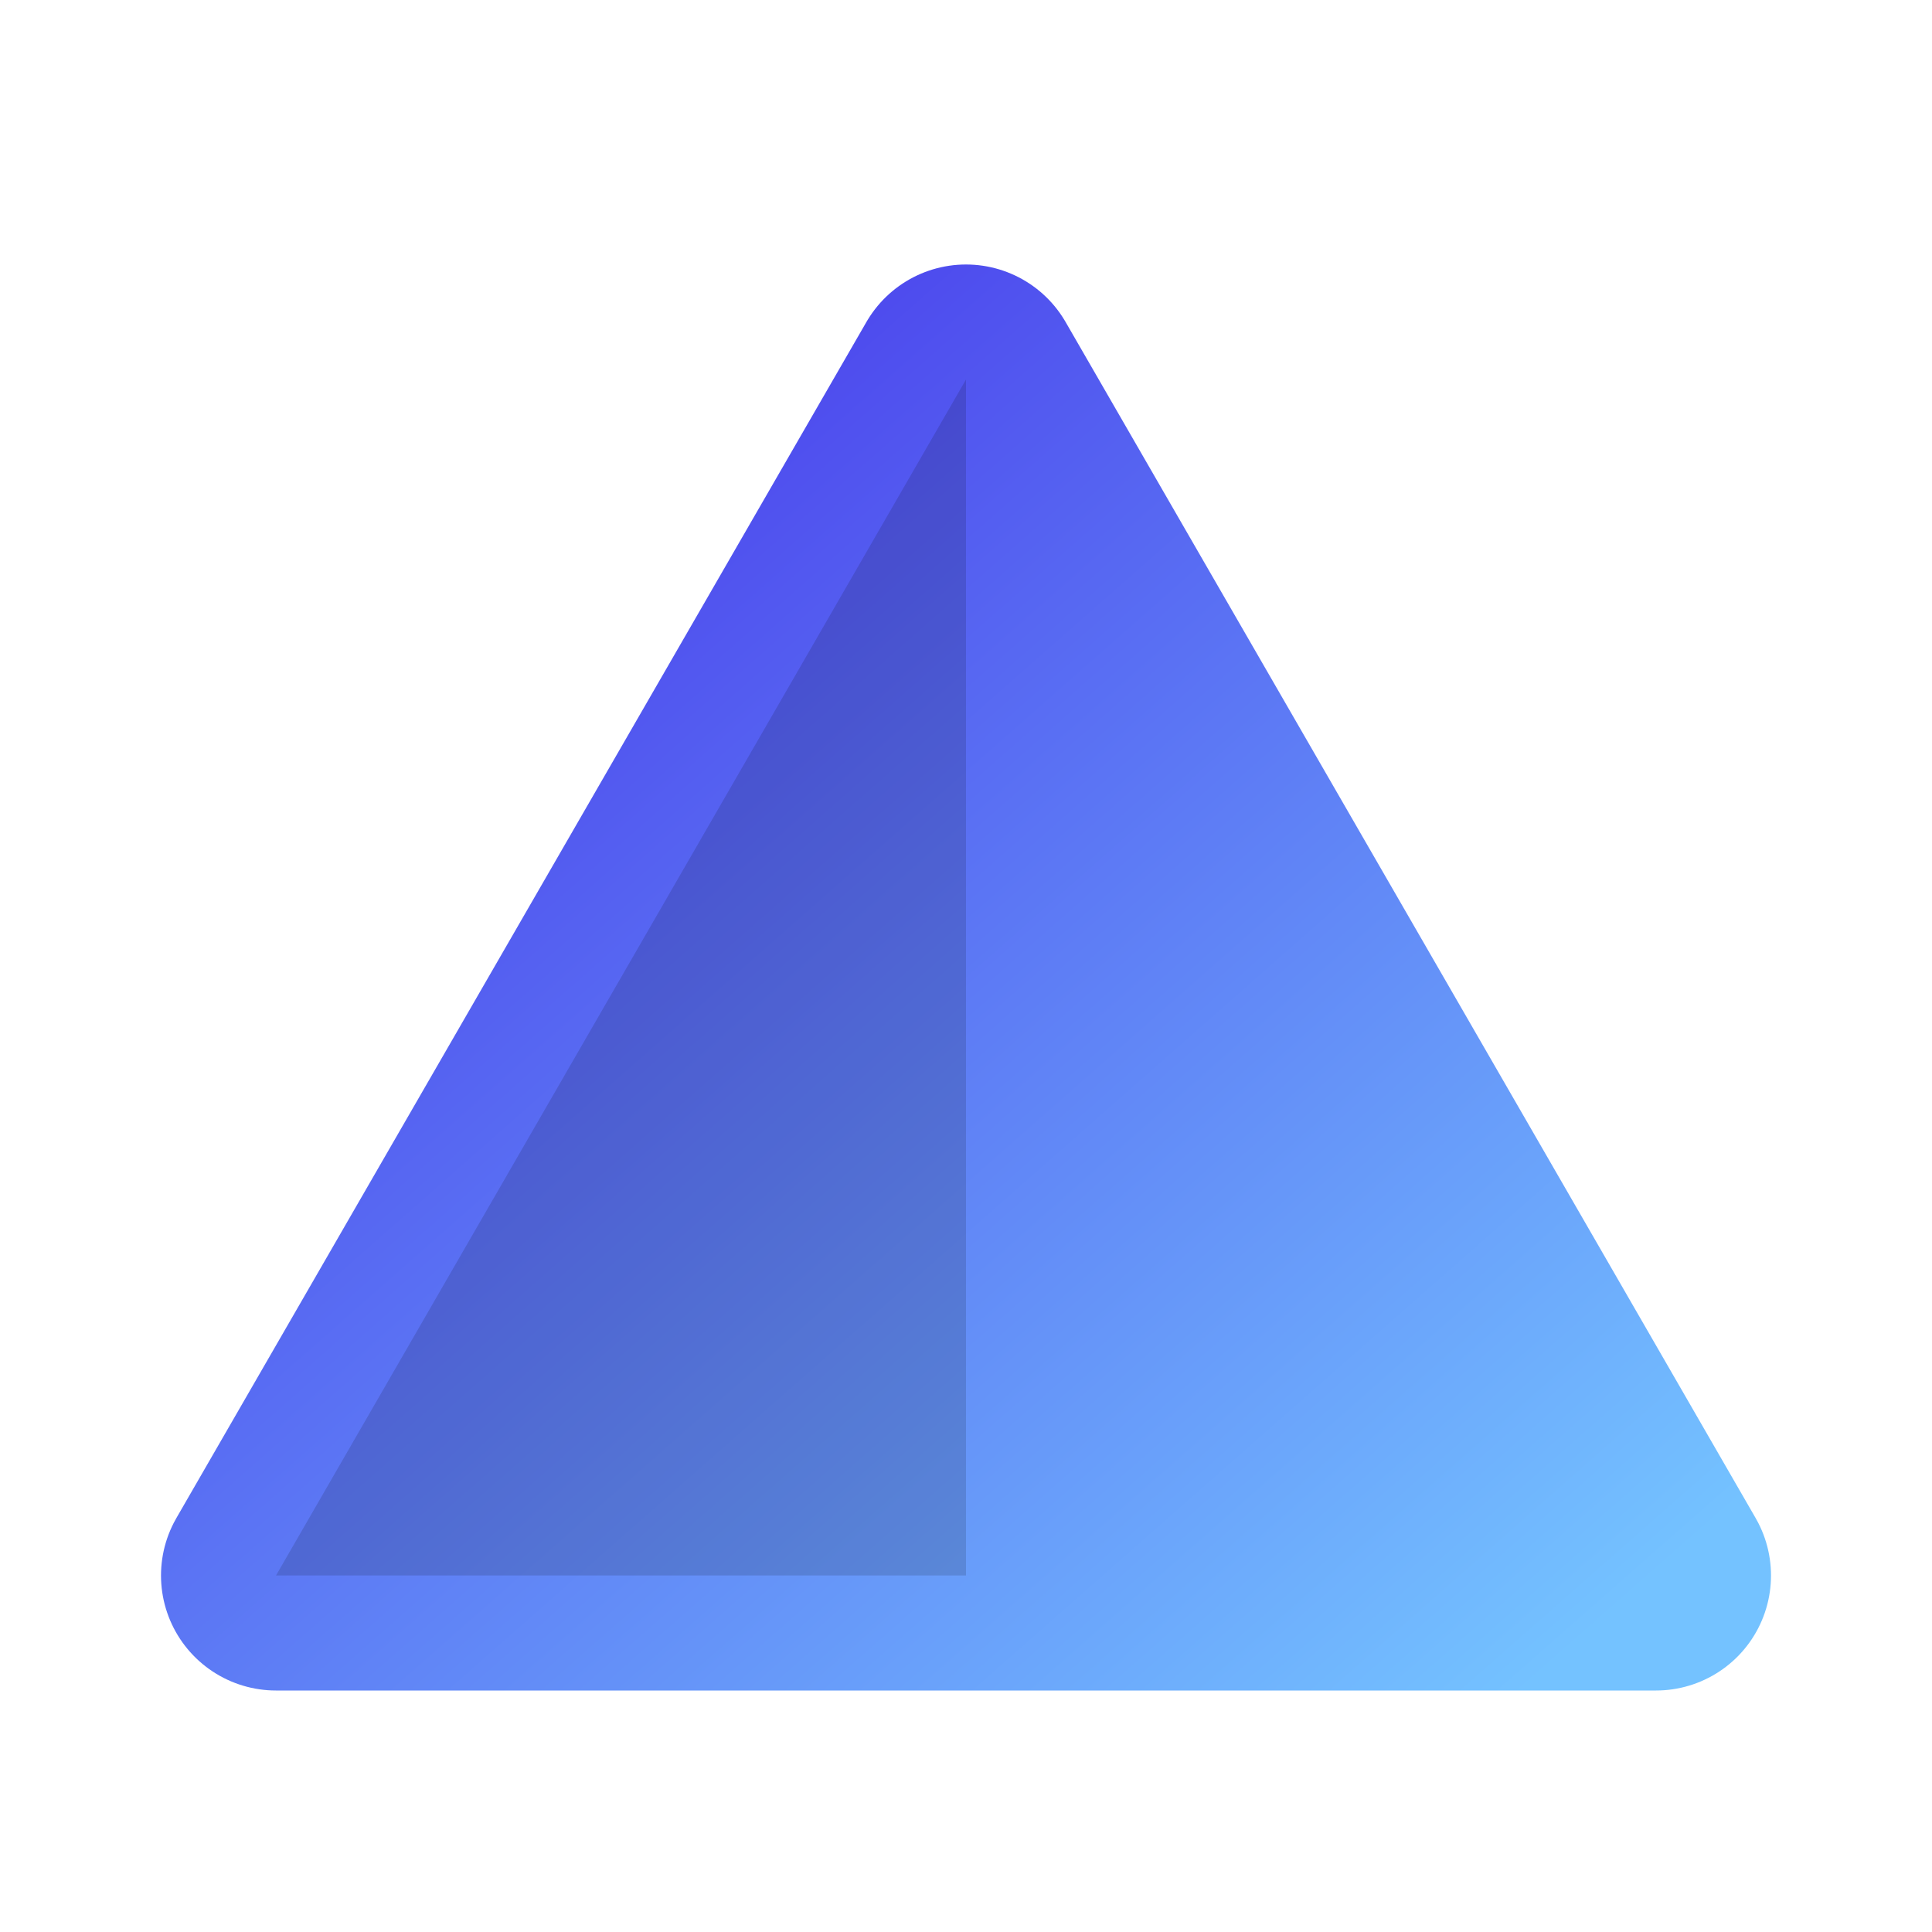
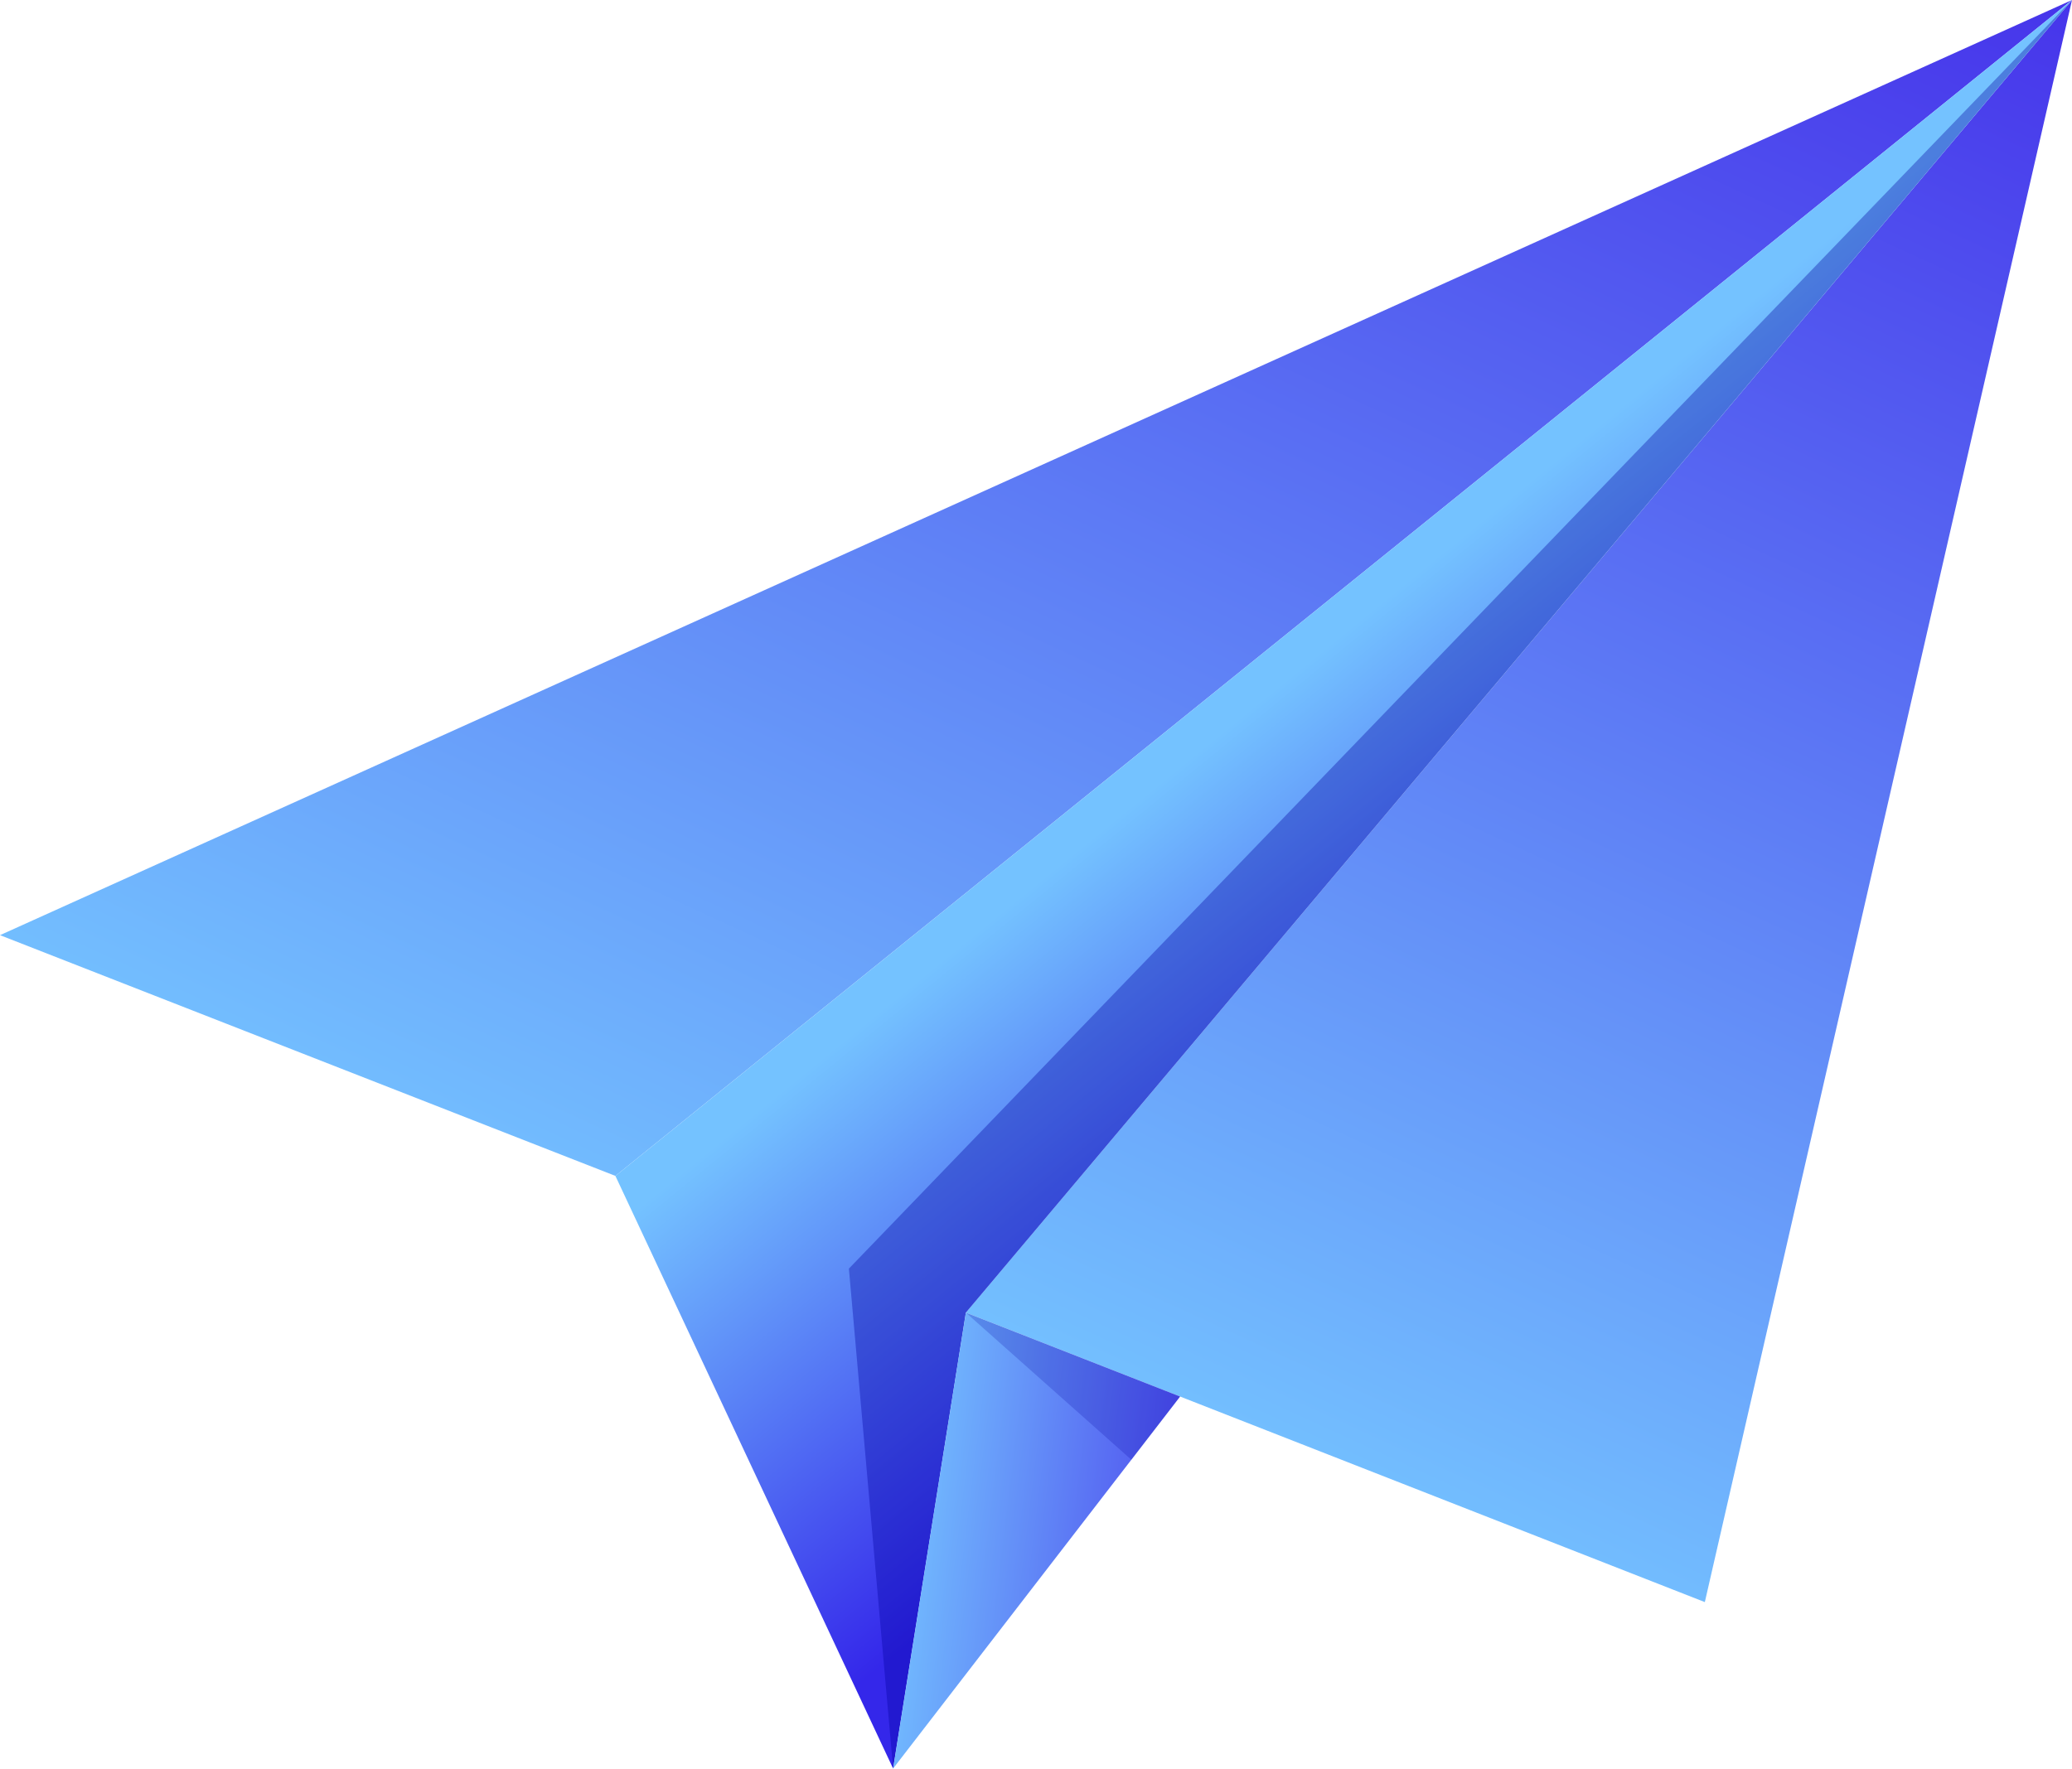
- <svg xmlns="http://www.w3.org/2000/svg" viewBox="8 3.5 84 84" fill="none">
+ <svg xmlns="http://www.w3.org/2000/svg" id="Layer_1" viewBox="0 0 2716.08 2318.92">
  <defs>
-     <linearGradient id="fg" x1="0" y1="0" x2="1" y2="1">
+     <style>.cls-1{fill:none;}.cls-2{fill:url(#linear-gradient-4);}.cls-3{fill:url(#linear-gradient-3);}.cls-4{fill:url(#linear-gradient-2);}.cls-5{fill:url(#linear-gradient);}.cls-6{opacity:.35;}.cls-6,.cls-7{fill:#0000a0;isolation:isolate;}.cls-7{opacity:.2;}</style>
+     <linearGradient id="linear-gradient" x1="1858.26" y1="2791.8" x2="858.04" y2="615.64" gradientTransform="translate(0 2316.57) scale(1 -1)" gradientUnits="userSpaceOnUse">
+       <stop offset="0" stop-color="#4530ea" />
+       <stop offset="1" stop-color="#74c2ff" />
+     </linearGradient>
+     <linearGradient id="linear-gradient-2" x1="2673.24" y1="2413.38" x2="1720.54" y2="340.63" gradientTransform="translate(0 2316.57) scale(1 -1)" gradientUnits="userSpaceOnUse">
+       <stop offset="0" stop-color="#4530ea" />
+       <stop offset="1" stop-color="#74c2ff" />
+     </linearGradient>
+     <linearGradient id="linear-gradient-3" x1="2131.05" y1="926.93" x2="1709.47" y2="1444.07" gradientTransform="translate(0 2316.57) scale(1 -1)" gradientUnits="userSpaceOnUse">
+       <stop offset="0" stop-color="#3427ea" />
+       <stop offset="1" stop-color="#74c2ff" />
+     </linearGradient>
+     <linearGradient id="linear-gradient-4" x1="1630.67" y1="245.69" x2="1171.23" y2="302.37" gradientTransform="translate(0 2316.57) scale(1 -1)" gradientUnits="userSpaceOnUse">
      <stop offset="0" stop-color="#4530ea" />
      <stop offset="1" stop-color="#74c2ff" />
    </linearGradient>
  </defs>
-   <g transform="translate(0.000 0.000) scale(1)">
-     <path d="M50 20 L80 72 H20 Z" fill="url(#fg)" stroke="url(#fg)" stroke-width="10" stroke-linejoin="round" />
-     <path d="M50 20 L50 72 H20 Z" fill="#000" fill-opacity="0.14" />
-   </g>
+   <polygon class="cls-5" points="2716.08 0 806.7 1541.86 0 1226.19 2716.08 0" />
+   <polygon class="cls-4" points="2716.08 0 2234.78 2100.68 1266.1 1721.12 2716.08 0" />
+   <polygon class="cls-3" points="2716.08 0 1266.1 1721.12 1170.73 2318.92 806.7 1541.86 2716.08 0" />
+   <line class="cls-1" x1="1170.73" y1="2318.92" x2="1266.1" y2="1721.12" />
+   <polygon class="cls-6" points="1170.73 2318.92 1112.77 1663.43 2716.08 0 1266.1 1721.12 1170.73 2318.92" />
+   <polygon class="cls-2" points="1170.73 2318.92 1546.93 1831.16 1266.1 1721.12 1170.73 2318.92" />
+   <polygon class="cls-7" points="1266.1 1721.12 1483.05 1914.04 1546.93 1831.16 1266.1 1721.12" />
</svg>
